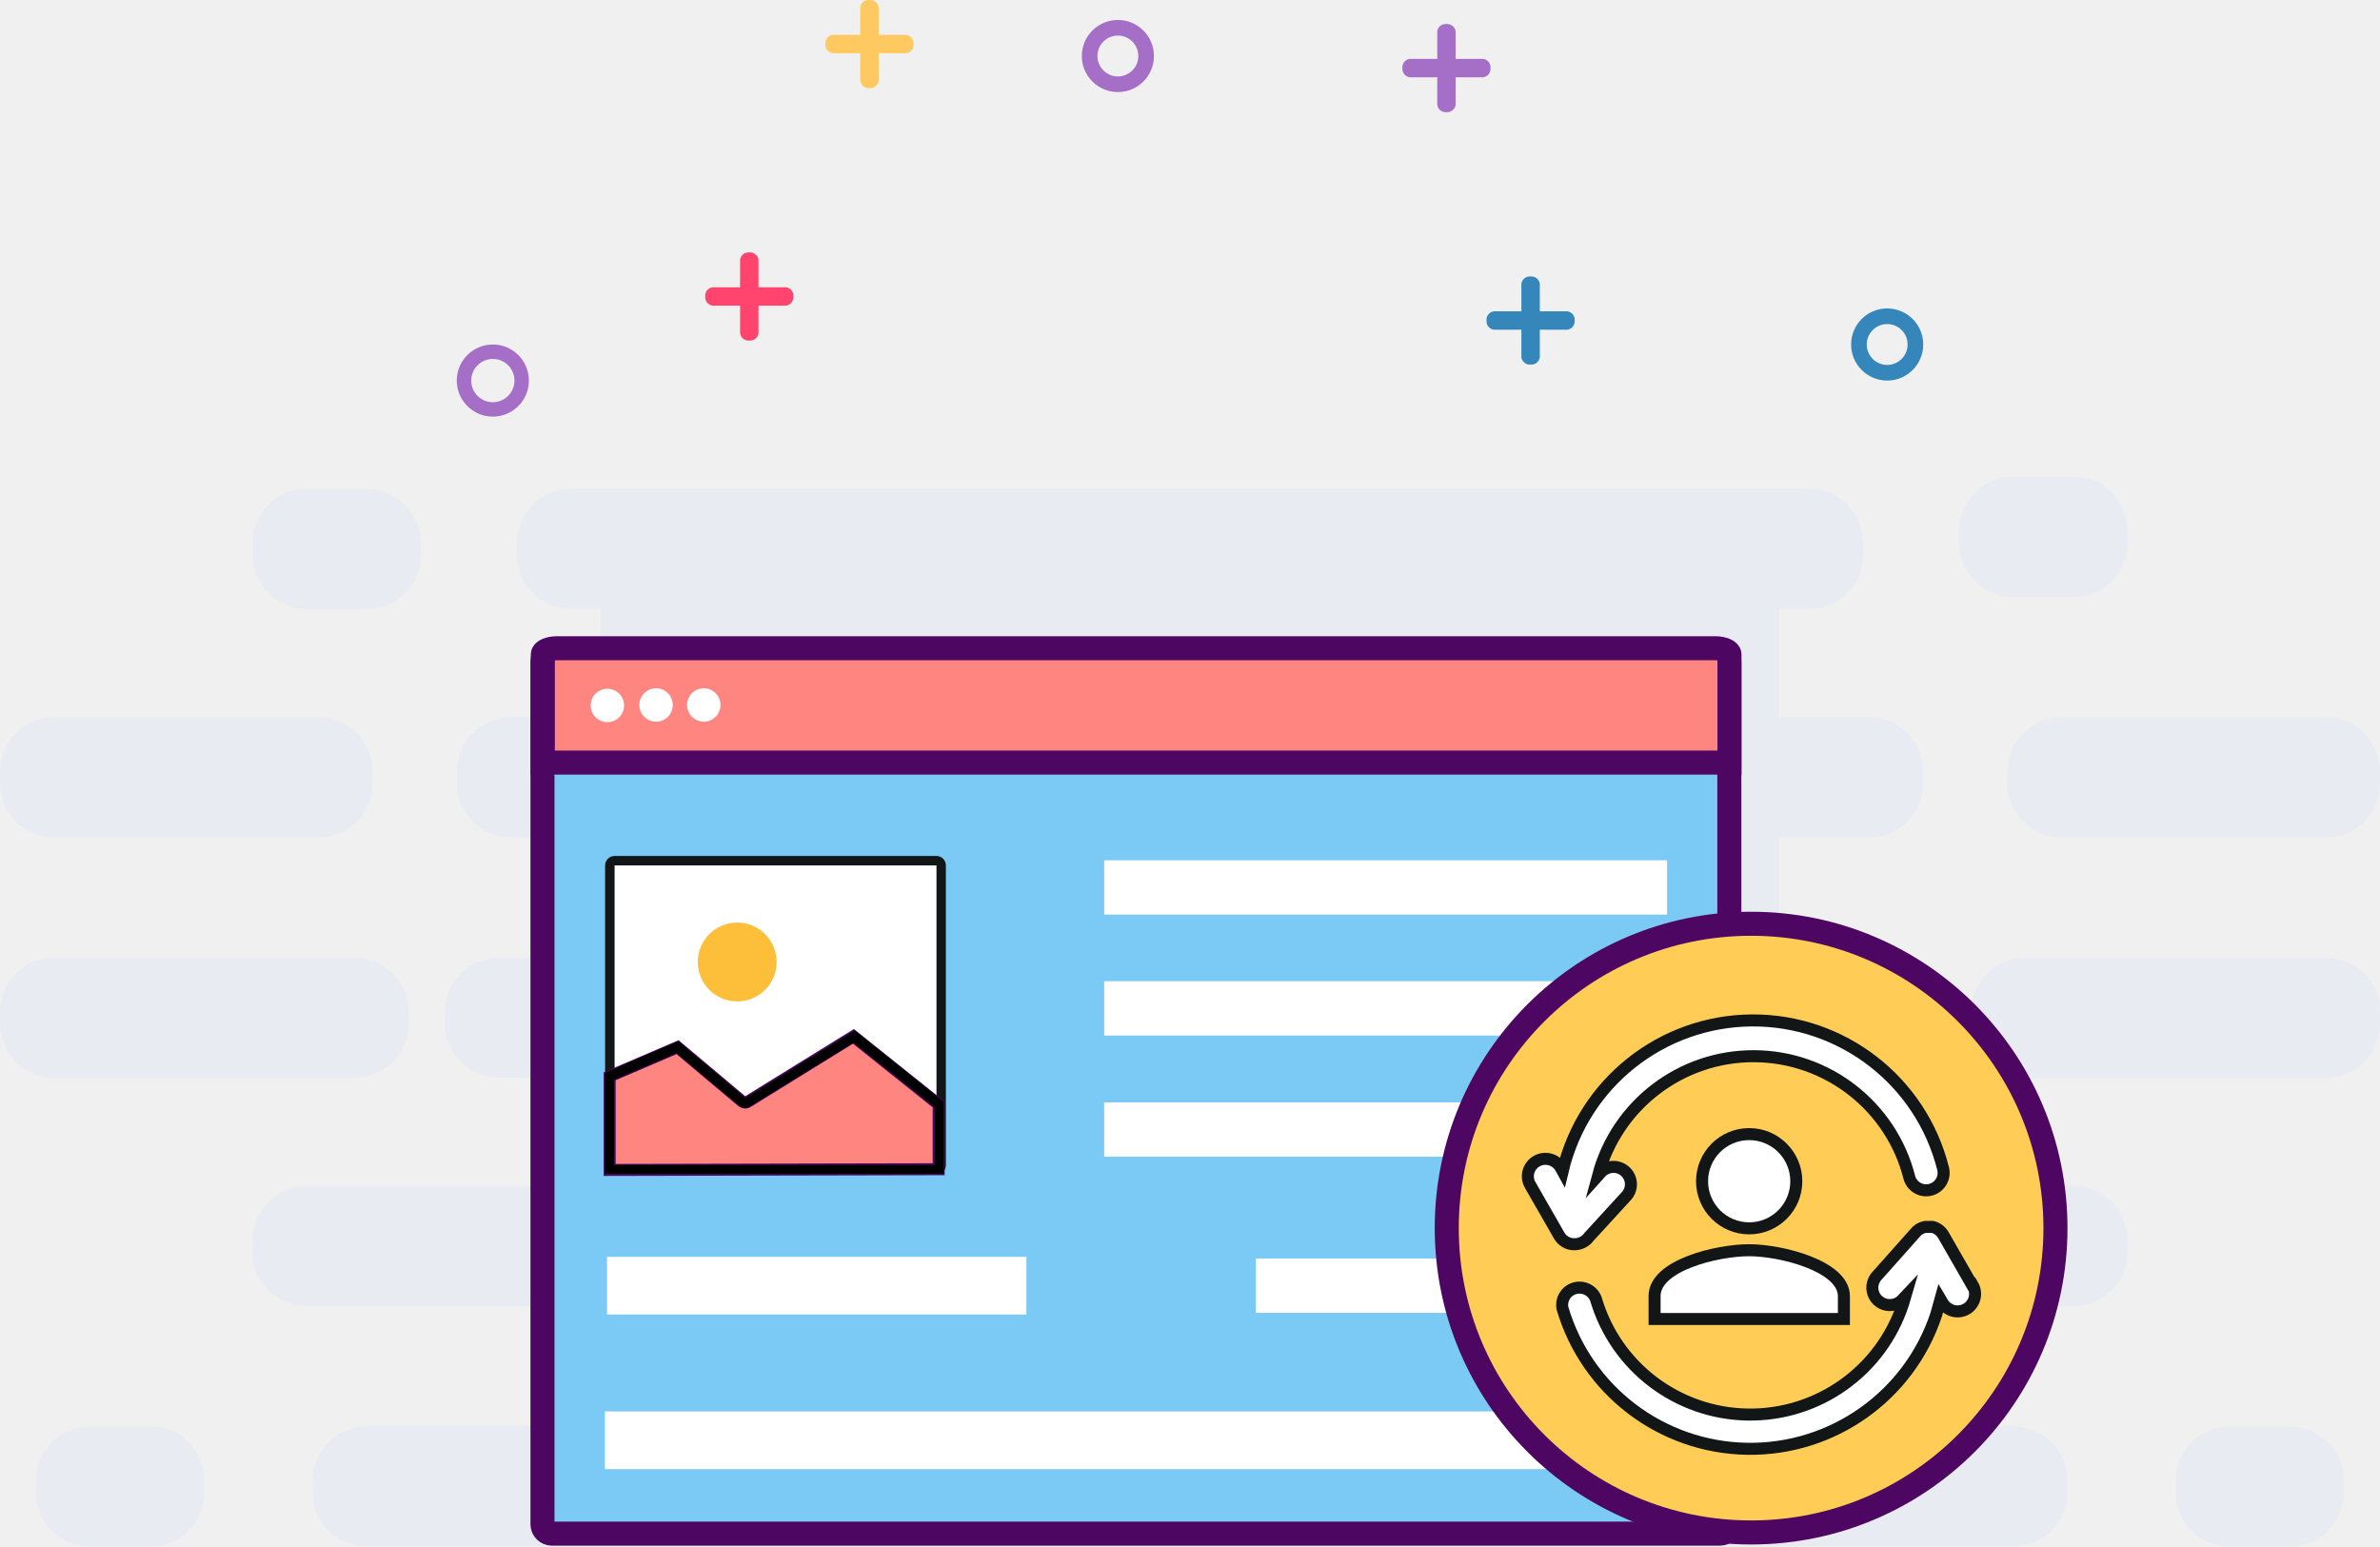
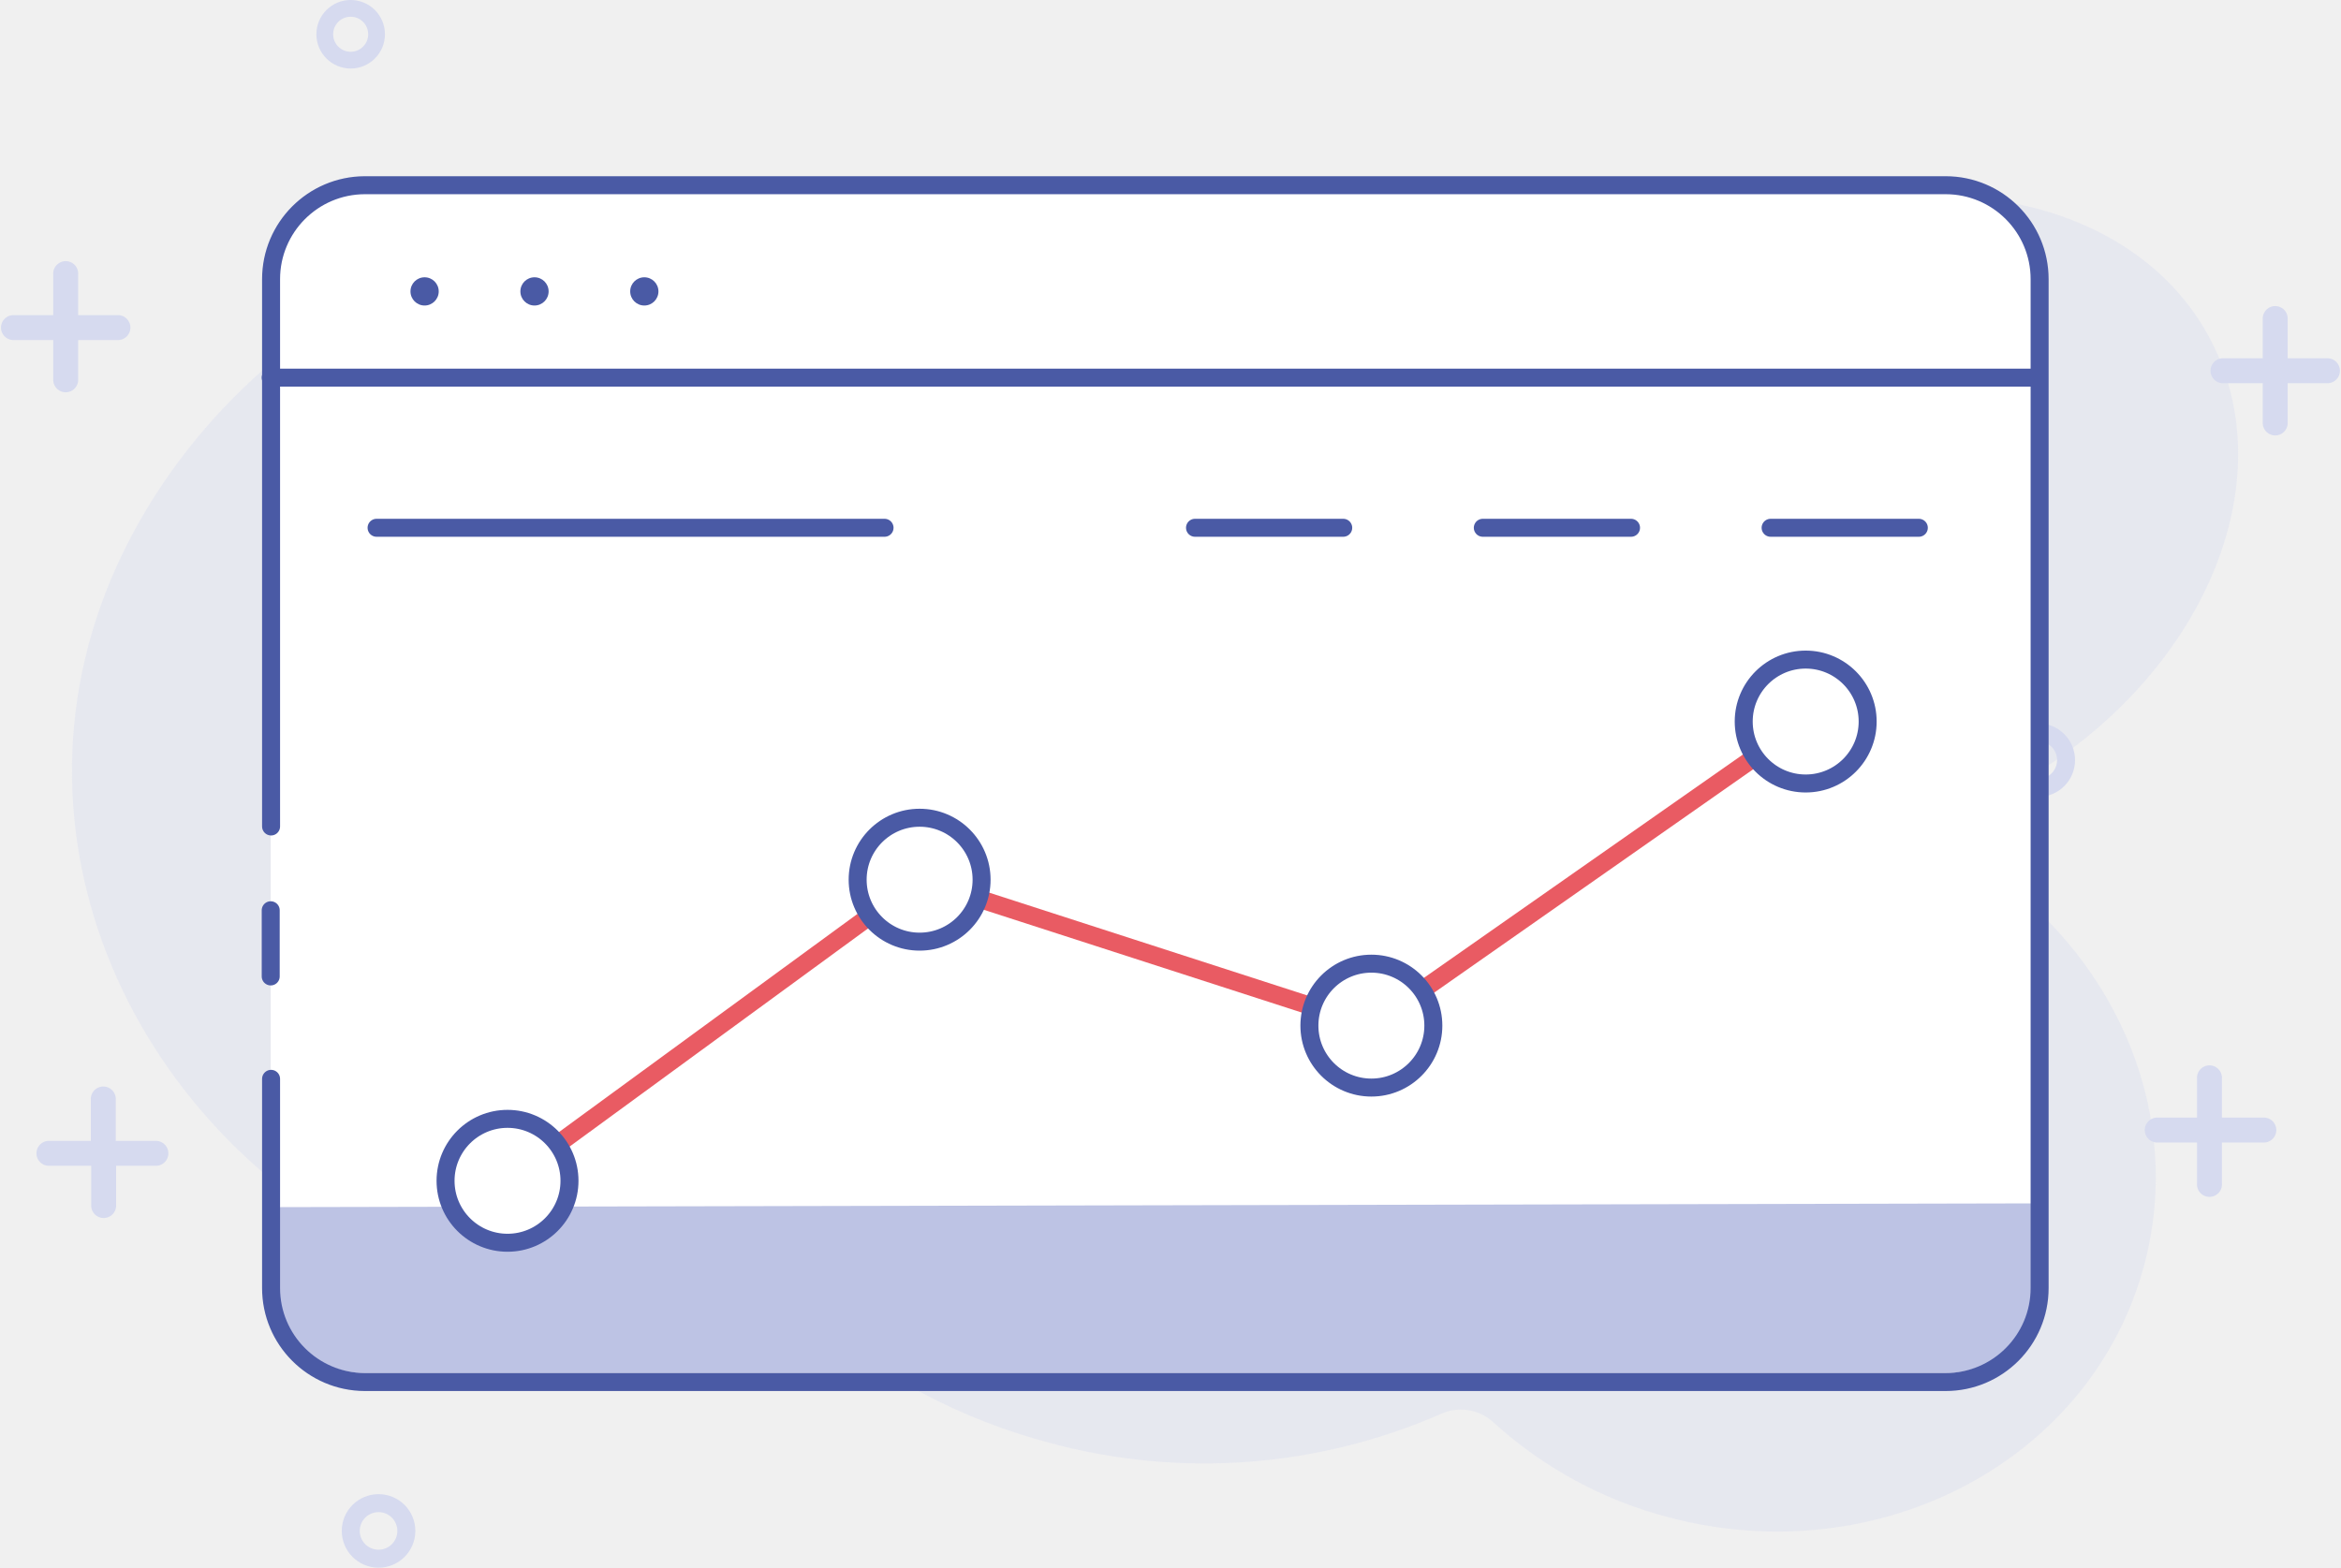
- <svg xmlns="http://www.w3.org/2000/svg" viewBox="0 0 198 128.67">
-   <defs>
-     <style>.cls-1{fill:#ffc961;}.cls-2{fill:#a56fc8;}.cls-3{fill:#3586ba;}.cls-4{fill:#ff446e;}.cls-5{fill:#e8ebf1;}.cls-13,.cls-6{fill:#fff;}.cls-7{fill:#7acaf5;}.cls-10,.cls-12,.cls-7,.cls-8{stroke:#4d0662;}.cls-10,.cls-12,.cls-13,.cls-7,.cls-8{stroke-miterlimit:10;}.cls-12,.cls-7,.cls-8{stroke-width:2px;}.cls-10,.cls-8{fill:#ff8680;}.cls-9{fill:#121617;}.cls-11{fill:#fdbe39;}.cls-12{fill:#ffcd55;}.cls-13{stroke:#121617;}</style>
-   </defs>
-   <g id="Layer_2" data-name="Layer 2">
-     <path class="cls-1" d="M73.33,8h0a.7.7,0,0,1-.76-.61V1.28a.7.7,0,0,1,.76-.61h0a.71.71,0,0,1,.77.61V7.39A.71.71,0,0,1,73.33,8Z" transform="translate(-1 -0.67)" />
-     <path class="cls-1" d="M77,4.33h0a.71.71,0,0,1-.61.77H70.28a.71.71,0,0,1-.61-.77h0a.7.7,0,0,1,.61-.76h6.11A.7.7,0,0,1,77,4.33Z" transform="translate(-1 -0.67)" />
-     <path class="cls-2" d="M121.33,10h0a.7.7,0,0,1-.76-.61V3.28a.7.7,0,0,1,.76-.61h0a.71.71,0,0,1,.77.61V9.39A.71.71,0,0,1,121.33,10Z" transform="translate(-1 -0.67)" />
-     <path class="cls-2" d="M125,6.33h0a.71.71,0,0,1-.61.77h-6.11a.71.71,0,0,1-.61-.77h0a.7.7,0,0,1,.61-.76h6.11A.7.7,0,0,1,125,6.33Z" transform="translate(-1 -0.67)" />
-     <path class="cls-3" d="M128.33,31h0a.7.7,0,0,1-.76-.61V24.28a.7.7,0,0,1,.76-.61h0a.71.71,0,0,1,.77.61v6.11A.71.71,0,0,1,128.33,31Z" transform="translate(-1 -0.67)" />
-     <path class="cls-3" d="M132,27.33h0a.71.71,0,0,1-.61.77h-6.11a.71.71,0,0,1-.61-.77h0a.7.7,0,0,1,.61-.76h6.11A.7.7,0,0,1,132,27.33Z" transform="translate(-1 -0.67)" />
-     <path class="cls-4" d="M63.33,29h0a.7.7,0,0,1-.76-.61V22.28a.7.7,0,0,1,.76-.61h0a.71.71,0,0,1,.77.61v6.11A.71.71,0,0,1,63.33,29Z" transform="translate(-1 -0.67)" />
-     <path class="cls-4" d="M67,25.33h0a.71.71,0,0,1-.61.77H60.28a.71.71,0,0,1-.61-.77h0a.7.7,0,0,1,.61-.76h6.11A.7.7,0,0,1,67,25.33Z" transform="translate(-1 -0.67)" />
-     <path class="cls-3" d="M158,27.63a1.7,1.7,0,1,1-1.7,1.7,1.7,1.7,0,0,1,1.7-1.7m0-1.3a3,3,0,1,0,3,3,3,3,0,0,0-3-3Z" transform="translate(-1 -0.67)" />
-     <path class="cls-2" d="M94,3.63a1.7,1.7,0,1,1-1.7,1.7A1.7,1.7,0,0,1,94,3.63m0-1.3a3,3,0,1,0,3,3,3,3,0,0,0-3-3Z" transform="translate(-1 -0.67)" />
-     <path class="cls-2" d="M42,30.53a1.8,1.8,0,1,1-1.8,1.8,1.81,1.81,0,0,1,1.8-1.8m0-1.2a3,3,0,1,0,3,3,3,3,0,0,0-3-3Z" transform="translate(-1 -0.67)" />
-     <rect class="cls-5" x="3" y="118.67" width="14" height="10" rx="4.5" ry="4.5" />
-     <rect class="cls-5" x="181" y="118.67" width="14" height="10" rx="4.5" ry="4.5" />
-     <rect class="cls-5" x="21" y="40.67" width="14" height="10" rx="4.5" ry="4.5" />
-     <rect class="cls-5" x="163" y="39.67" width="14" height="10" rx="4.5" ry="4.5" />
-     <rect class="cls-5" y="79.67" width="34" height="10" rx="4.5" ry="4.5" />
-     <rect class="cls-5" x="164" y="79.67" width="34" height="10" rx="4.5" ry="4.5" />
-     <path class="cls-5" d="M173.5,99.33H149v-9h8.5a4.51,4.51,0,0,0,4.5-4.5v-1a4.52,4.52,0,0,0-4.5-4.5H149v-10h7.5a4.51,4.51,0,0,0,4.5-4.5v-1a4.52,4.52,0,0,0-4.5-4.5H149v-9h2.5a4.51,4.51,0,0,0,4.5-4.5v-1a4.52,4.52,0,0,0-4.5-4.5H48.5a4.52,4.52,0,0,0-4.5,4.5v1a4.51,4.51,0,0,0,4.5,4.5H51v9H43.5a4.52,4.52,0,0,0-4.5,4.5v1a4.51,4.51,0,0,0,4.5,4.5H51v10H42.5a4.52,4.52,0,0,0-4.5,4.5v1a4.51,4.51,0,0,0,4.5,4.5H51v9H26.5a4.52,4.52,0,0,0-4.5,4.5v1a4.51,4.51,0,0,0,4.5,4.5H51v10H31.5a4.52,4.52,0,0,0-4.5,4.5v1a4.51,4.51,0,0,0,4.5,4.5h137a4.51,4.51,0,0,0,4.5-4.5v-1a4.52,4.52,0,0,0-4.5-4.5H149v-10h24.5a4.51,4.51,0,0,0,4.5-4.5v-1A4.52,4.52,0,0,0,173.5,99.33Z" transform="translate(-1 -0.67)" />
-     <rect class="cls-5" y="59.67" width="31" height="10" rx="4.5" ry="4.5" />
-     <rect class="cls-5" x="167" y="59.67" width="31" height="10" rx="4.5" ry="4.5" />
-   </g>
-   <g id="zc-wa-empty">
-     <path class="cls-6" d="M144.28,55H47.91a1.18,1.18,0,0,0-1.19,1.17h0v71a1.18,1.18,0,0,0,1.18,1.18h96.38a1.19,1.19,0,0,0,1.19-1.17h0v-71A1.18,1.18,0,0,0,144.29,55Z" transform="translate(-1 -0.67)" />
-     <rect class="cls-7" x="45.13" y="54.27" width="98.74" height="73.32" rx="0.79" ry="0.79" />
-     <path class="cls-8" d="M46.16,64.11v-9c0-.28.53-.51,1.19-.51h96.34c.65,0,1.19.23,1.19.51v9Z" transform="translate(-1 -0.67)" />
-     <rect class="cls-6" x="50.5" y="104.56" width="34.89" height="4.8" />
-     <rect class="cls-6" x="104.48" y="104.7" width="34.2" height="4.52" />
-     <rect class="cls-6" x="91.86" y="71.57" width="46.83" height="4.52" />
-     <rect class="cls-6" x="91.86" y="81.63" width="46.83" height="4.52" />
-     <rect class="cls-6" x="91.86" y="91.71" width="46.83" height="4.52" />
-     <polygon class="cls-6" points="138.69 122.22 74.19 122.22 50.32 122.22 50.32 117.42 138.69 117.42 138.69 122.22" />
-     <circle class="cls-6" cx="50.53" cy="58.69" r="1.39" />
-     <circle class="cls-6" cx="54.58" cy="58.65" r="1.39" />
-     <circle class="cls-6" cx="58.55" cy="58.65" r="1.39" />
-     <rect class="cls-6" x="50.75" y="71.6" width="27.55" height="25.73" rx="0.39" ry="0.39" />
-     <path class="cls-9" d="M78.91,72.67V97.61H52.13V72.67H78.91m0-.79H52.13a.79.79,0,0,0-.79.79V97.61a.8.8,0,0,0,.79.79H78.91a.79.79,0,0,0,.78-.79V72.67A.78.78,0,0,0,78.91,71.88Z" transform="translate(-1 -0.67)" />
-     <path class="cls-10" d="M51.72,98V90.21l5.65-2.42,5.39,4.53a.36.36,0,0,0,.46,0L72,86.89l7.09,5.67v5.38Z" transform="translate(-1 -0.67)" />
-     <path d="M72,87.42l6.76,5.38v4.79H52.08V90.51l5.19-2.23,5.21,4.38a.8.8,0,0,0,.92.06L72,87.42m.06-1L63,92l-5.58-4.72L51.3,89.94v8.39H79.51v-6l-7.49-6Z" transform="translate(-1 -0.67)" />
-     <circle class="cls-11" cx="61.33" cy="80.03" r="3.28" />
-     <circle class="cls-12" cx="145.68" cy="102.17" r="25.32" />
-     <path class="cls-13" d="M131.83,104.18h.25a1.51,1.51,0,0,0,1.13-.63l3.15-3.44a1.45,1.45,0,0,0-2.15-1.94l-.26.29a13.38,13.38,0,0,1,25.89.15,1.45,1.45,0,0,0,2.81-.73A16.29,16.29,0,0,0,131,98.1l-.16-.29a1.47,1.47,0,0,0-2-.54,1.45,1.45,0,0,0-.53,2l2.41,4.2A1.45,1.45,0,0,0,131.83,104.18Z" transform="translate(-1 -0.67)" />
-     <path class="cls-13" d="M165.08,107.61l-2.41-4.2a1.46,1.46,0,0,0-.89-.67h-.62a1.38,1.38,0,0,0-.84.51l-3.15,3.54a1.45,1.45,0,1,0,2.17,1.92l.18-.19c-.06.21-.13.42-.2.63a13.38,13.38,0,0,1-25.55-.41,1.46,1.46,0,0,0-1.87-.86,1.43,1.43,0,0,0-.91,1.64,16.29,16.29,0,0,0,31.09.51q.19-.63.36-1.26l.16.27a1.45,1.45,0,1,0,2.52-1.45Z" transform="translate(-1 -0.67)" />
-     <path class="cls-13" d="M146.52,104.68c-2.65,0-7.87,1.24-7.87,3.81v1.91H154.4v-1.91C154.39,106,149.18,104.68,146.52,104.68Z" transform="translate(-1 -0.67)" />
-     <circle class="cls-13" cx="145.52" cy="98.27" r="3.92" />
-   </g>
+ <svg xmlns="http://www.w3.org/2000/svg" id="web_analytics" data-name="web analytics" viewBox="0 0 260.29 174.36">
+   <path d="M85.68,161.78a66.61,66.61,0,0,0,30,1,5.17,5.17,0,0,1,4.37,1.16,66.54,66.54,0,0,0,26.56,14,65.63,65.63,0,0,0,43.55-3.27,5.33,5.33,0,0,1,5.77,1,46.39,46.39,0,0,0,19.46,10.54c23.46,6.21,47.15-6.38,52.9-28.13,4.35-16.42-2.79-33.34-16.66-43.32a5.33,5.33,0,0,1,.68-9.06h0c21.54-11.18,32-33.72,23.39-50.36s-33.09-21.07-54.64-9.89c-10.67,5.53-43.92,15.25-46,17.43-9.15,9.49-31.09,3.39-36.25,2-10.22-2.71-16.3-12.41-23.2-16C84.68,32.82,48,58,39.7,89.18S52,152.87,85.68,161.78Z" transform="translate(-29.86 -17.45)" style="fill:#d6daef;opacity:0.36" />
+   <path d="M38.55,59.81V55.27h4.54a1.39,1.39,0,0,0,0-2.77H38.55V48a1.39,1.39,0,1,0-2.77,0V52.5H31.24a1.39,1.39,0,0,0,0,2.77h4.54v4.54a1.39,1.39,0,0,0,2.77,0Z" transform="translate(-29.86 -17.45)" style="fill:#d6daef" />
+   <path d="M274.14,137.21v4.54H269.6a1.39,1.39,0,0,0,0,2.77h4.54v4.54a1.39,1.39,0,1,0,2.77,0v-4.54h4.54a1.39,1.39,0,1,0,0-2.77h-4.54v-4.54a1.39,1.39,0,0,0-2.77,0Z" transform="translate(-29.86 -17.45)" style="fill:#d6daef" />
+   <path d="M281.45,52.76V57.3h-4.54a1.39,1.39,0,0,0,0,2.77h4.54v4.54a1.39,1.39,0,0,0,2.77,0V60.07h4.54a1.39,1.39,0,0,0,0-2.77h-4.54V52.76a1.39,1.39,0,0,0-2.77,0Z" transform="translate(-29.86 -17.45)" style="fill:#d6daef" />
+   <path d="M47.27,144.34H42.73V139.8a1.39,1.39,0,1,0-2.77,0v4.54H35.42a1.39,1.39,0,1,0,0,2.77H40v4.54a1.39,1.39,0,0,0,2.77,0v-4.54h4.54a1.39,1.39,0,0,0,0-2.77Z" transform="translate(-29.86 -17.45)" style="fill:#d6daef" />
+   <circle cx="38.99" cy="3.81" r="2.88" style="fill:none;stroke:#d6daef;stroke-miterlimit:10;stroke-width:1.863px" />
+   <circle cx="42.09" cy="170.27" r="3.09" style="fill:none;stroke:#d6daef;stroke-miterlimit:10;stroke-width:2px" />
+   <circle cx="226.63" cy="84.54" r="3.09" style="fill:none;stroke:#d6daef;stroke-miterlimit:10;stroke-width:2px" />
+   <path d="M70.18,97.58V94.75H73a.83.83,0,0,0,0-1.66H70.18V90.26a.83.83,0,1,0-1.66,0v2.83H65.69a.83.83,0,0,0,0,1.66h2.83v2.83a.83.83,0,1,0,1.66,0Z" transform="translate(-29.86 -17.45)" style="fill:#d6daef" />
+   <rect x="30.1" y="20.59" width="196.68" height="133.11" rx="10.45" style="fill:#fff" />
+   <path d="M256.64,151.29v8.42a10.45,10.45,0,0,1-10.45,10.45H70.41A10.45,10.45,0,0,1,60,159.71v-8" transform="translate(-29.86 -17.45)" style="fill:#bdc3e4" />
+   <path d="M60,109.37V48.5A10.45,10.45,0,0,1,70.41,38.05H246.19A10.45,10.45,0,0,1,256.64,48.5V160.71a10.45,10.45,0,0,1-10.45,10.45H70.41A10.45,10.45,0,0,1,60,160.71V137.44" transform="translate(-29.86 -17.45)" style="fill:none;stroke:#4a5aa5;stroke-linecap:round;stroke-linejoin:round;stroke-width:2px" />
+   <line x1="30.1" y1="108.6" x2="30.1" y2="101.24" style="fill:none;stroke:#4a5aa5;stroke-linecap:round;stroke-linejoin:round;stroke-width:2px" />
+   <line x1="30.1" y1="42" x2="226.09" y2="42" style="fill:#fff;stroke:#4a5aa5;stroke-linecap:round;stroke-linejoin:round;stroke-width:2px" />
+   <circle cx="47.21" cy="32.41" r="1.57" style="fill:#4a5aa5" />
+   <circle cx="59.43" cy="32.41" r="1.57" style="fill:#4a5aa5" />
+   <circle cx="71.64" cy="32.41" r="1.57" style="fill:#4a5aa5" />
+   <line x1="41.87" y1="58.7" x2="98.35" y2="58.7" style="fill:#fff;stroke:#4a5aa5;stroke-linecap:round;stroke-linejoin:round;stroke-width:2px" />
+   <line x1="132.87" y1="58.7" x2="149.35" y2="58.7" style="fill:#fff;stroke:#4a5aa5;stroke-linecap:round;stroke-linejoin:round;stroke-width:2px" />
+   <line x1="164.87" y1="58.7" x2="181.35" y2="58.7" style="fill:#fff;stroke:#4a5aa5;stroke-linecap:round;stroke-linejoin:round;stroke-width:2px" />
+   <line x1="196.87" y1="58.7" x2="213.35" y2="58.7" style="fill:#fff;stroke:#4a5aa5;stroke-linecap:round;stroke-linejoin:round;stroke-width:2px" />
+   <polyline points="56.43 131.33 102.25 97.83 152.48 114.07 200.77 80.25" style="fill:none;stroke:#e95b63;stroke-linecap:round;stroke-linejoin:round;stroke-width:2px" />
+   <circle cx="56.43" cy="131.33" r="6.89" style="fill:#fff;stroke:#4a5aa5;stroke-linecap:round;stroke-linejoin:round;stroke-width:2px" />
+   <circle cx="102.25" cy="97.84" r="6.89" style="fill:#fff;stroke:#4a5aa5;stroke-linecap:round;stroke-linejoin:round;stroke-width:2px" />
+   <circle cx="152.48" cy="114.07" r="6.89" style="fill:#fff;stroke:#4a5aa5;stroke-linecap:round;stroke-linejoin:round;stroke-width:2px" />
+   <circle cx="200.77" cy="80.25" r="6.89" style="fill:#fff;stroke:#4a5aa5;stroke-linecap:round;stroke-linejoin:round;stroke-width:2px" />
</svg>
